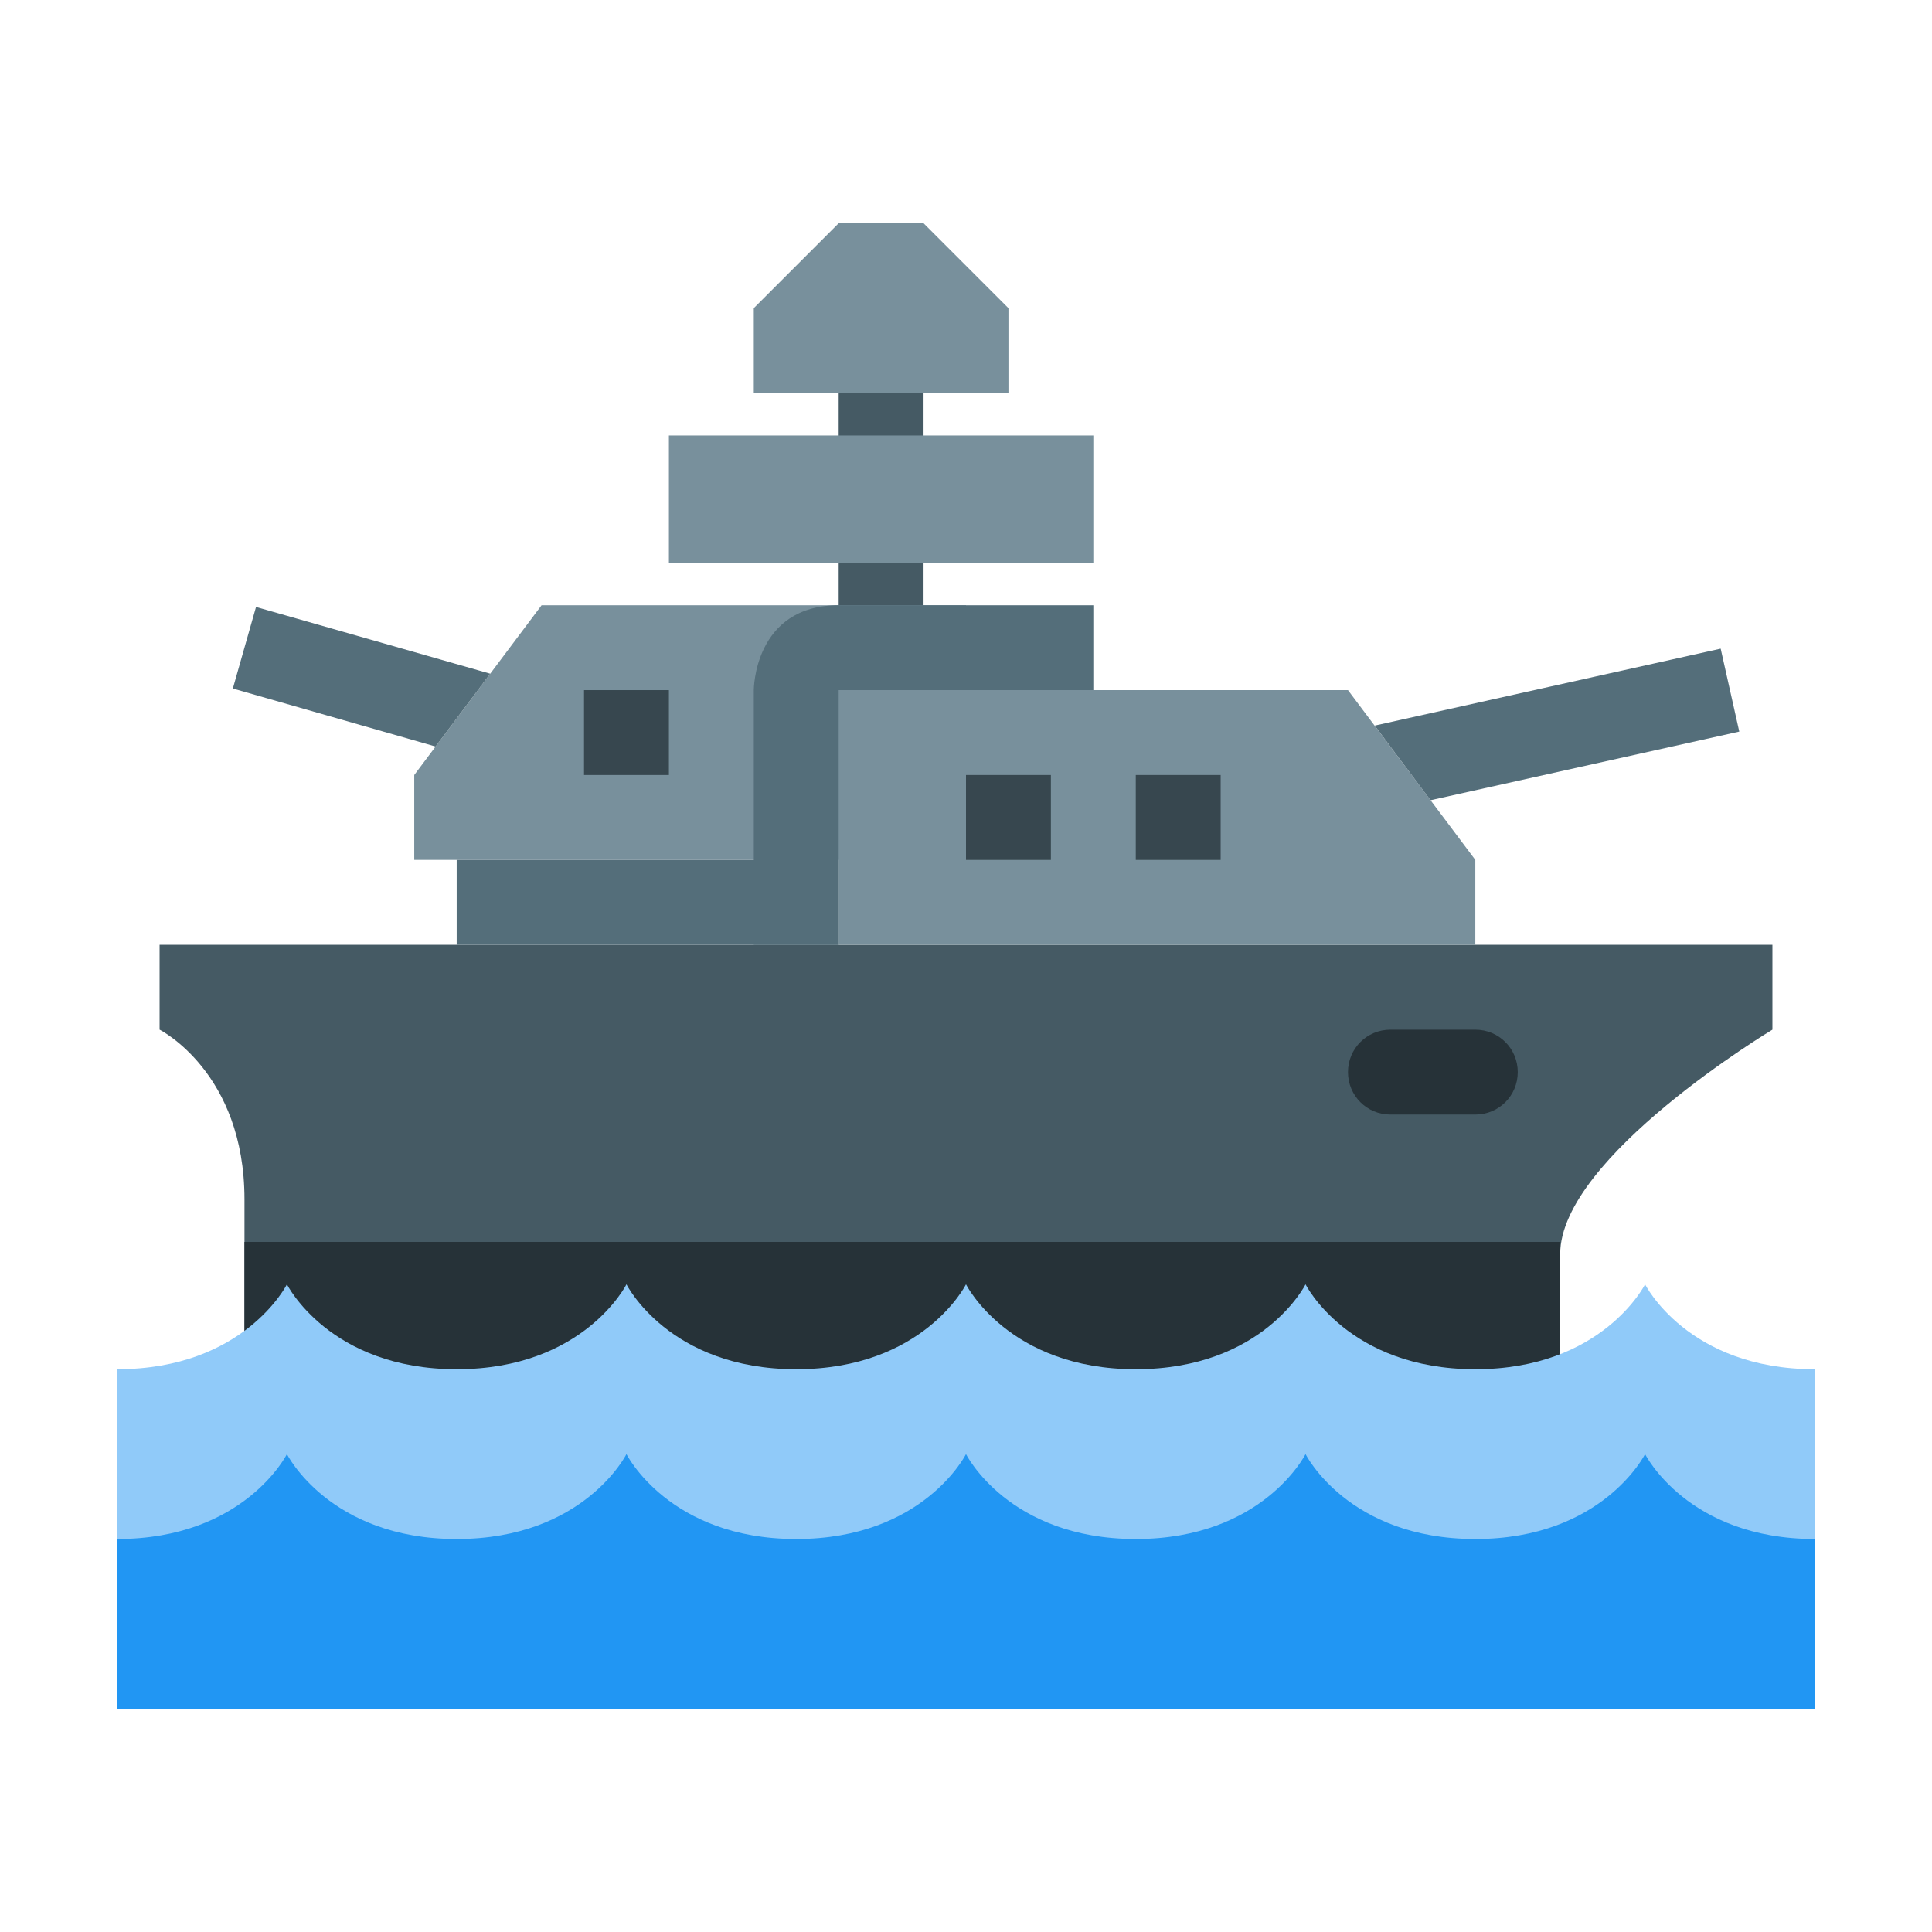
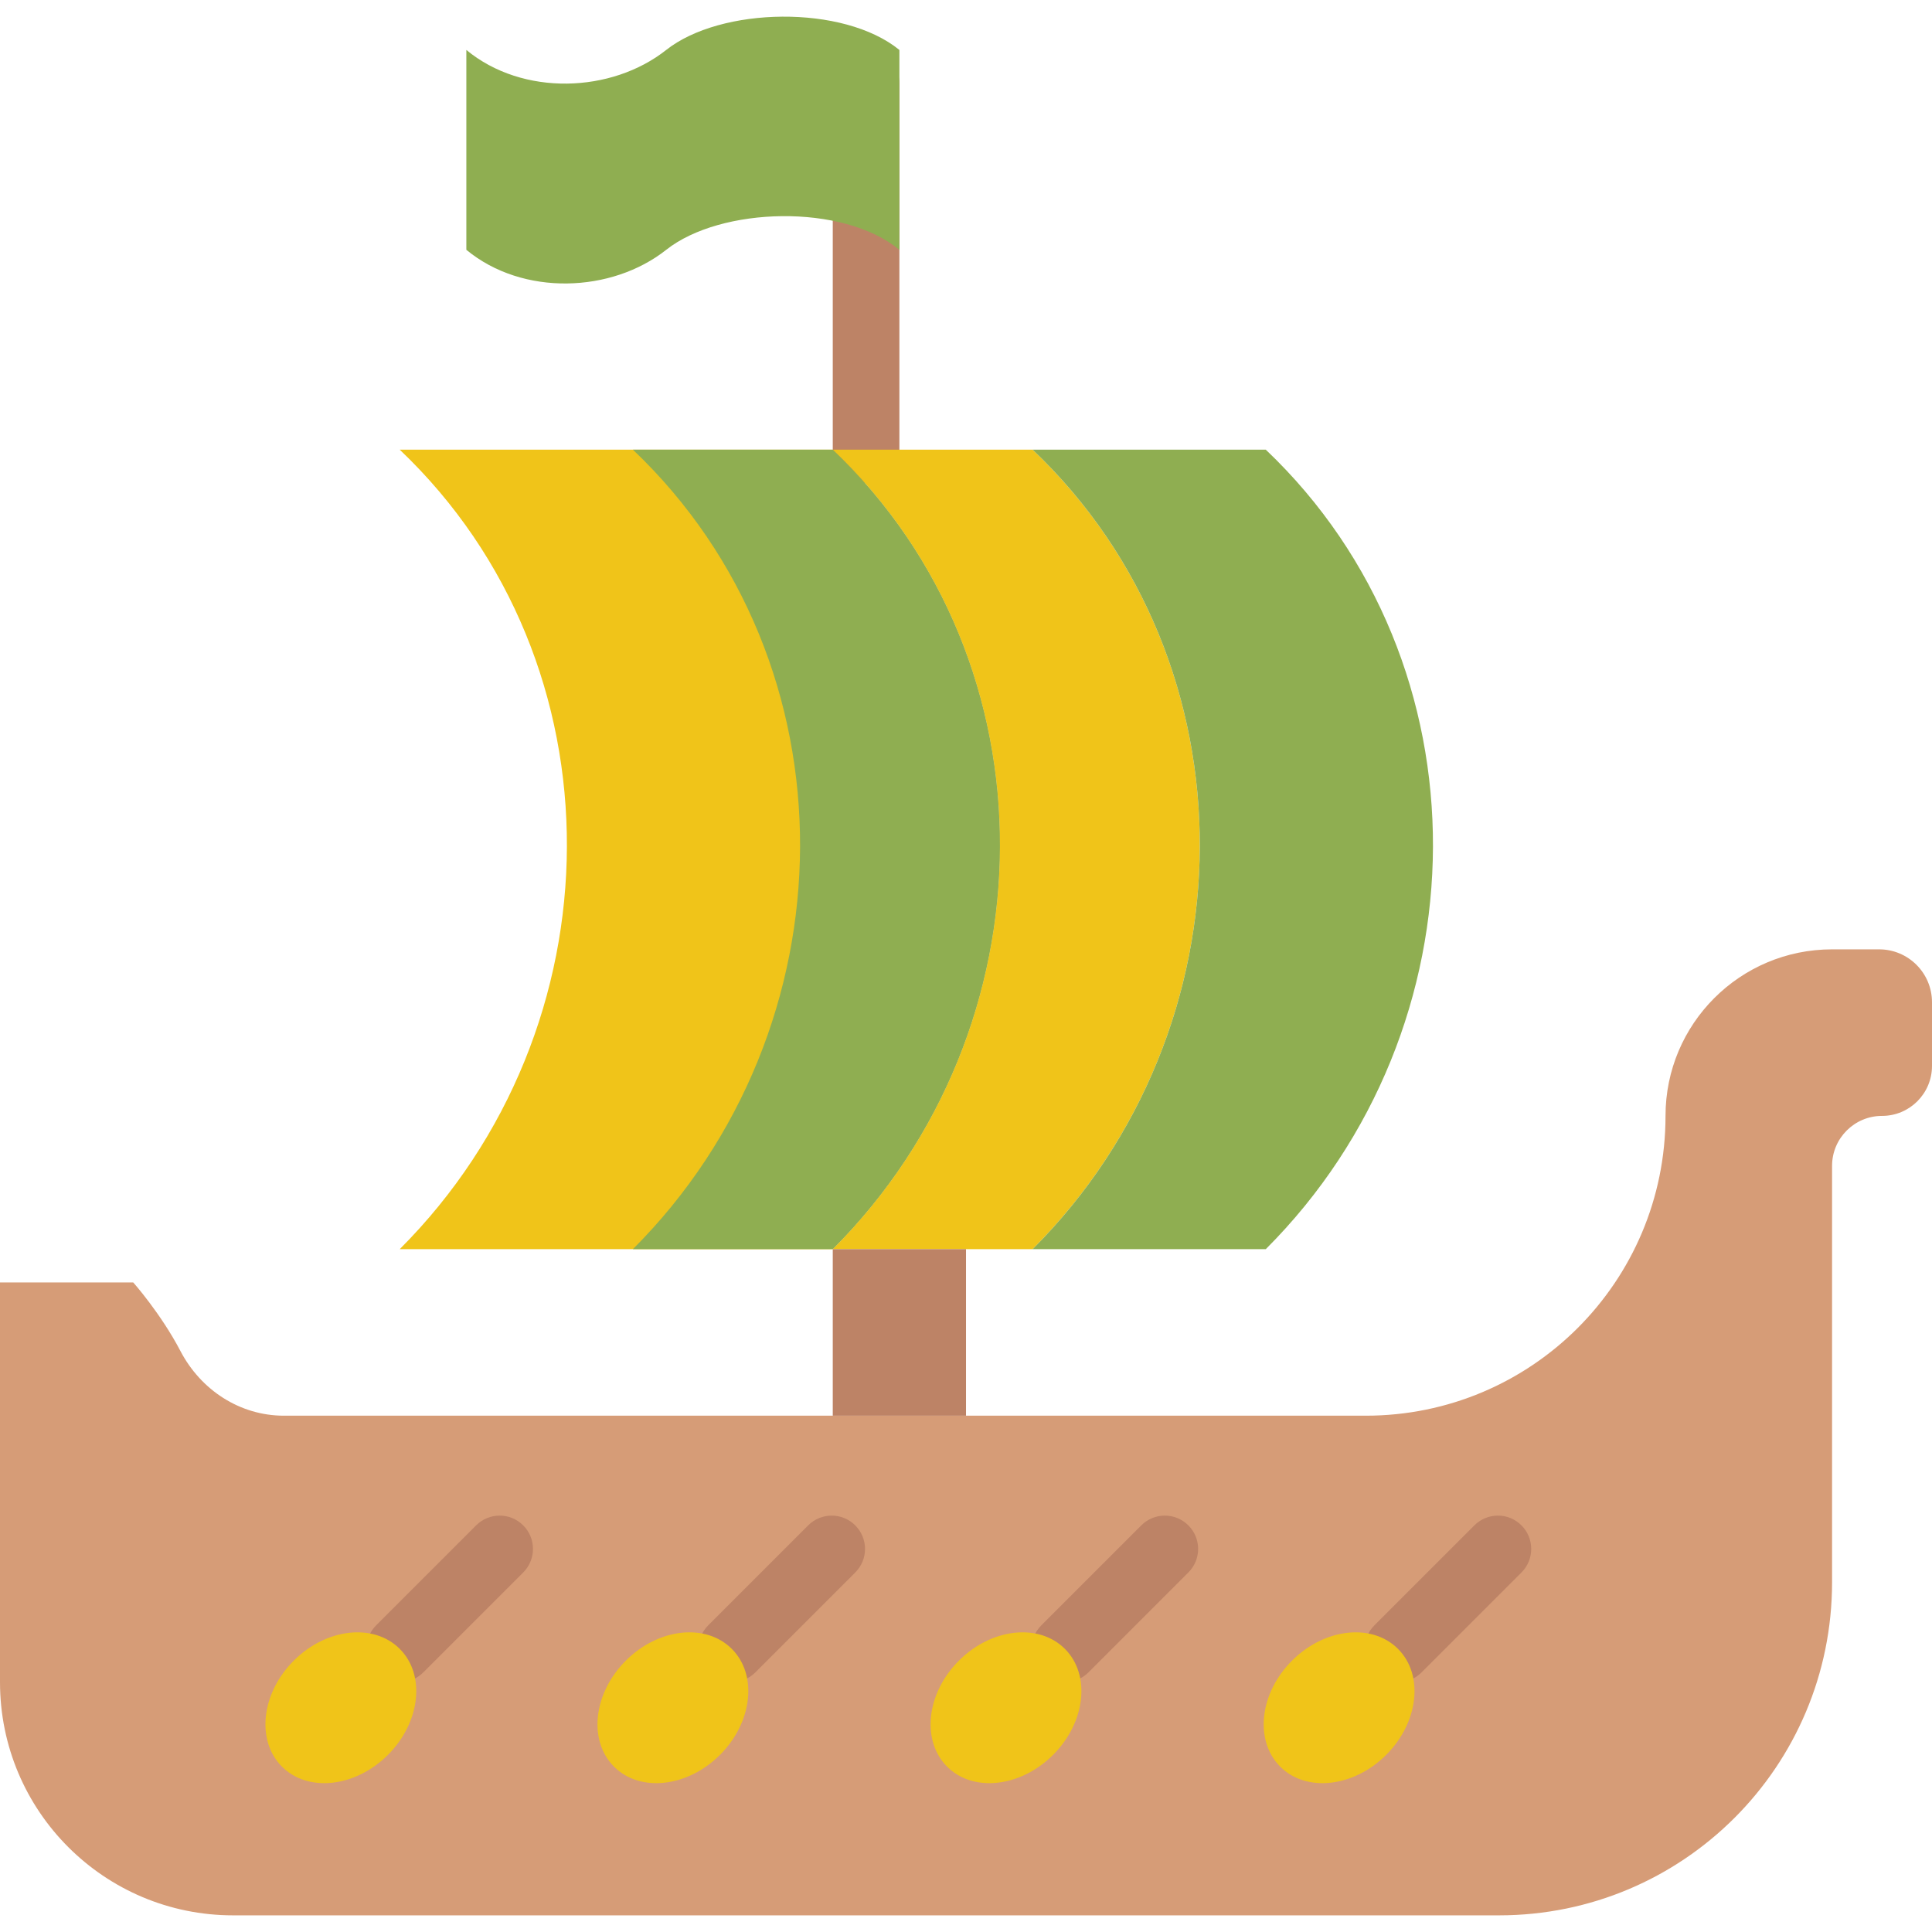
- <svg xmlns="http://www.w3.org/2000/svg" style="isolation:isolate" viewBox="0 0 450 450" width="450" height="450">
-   <defs>
-     <clipPath id="_clipPath_aRIPBE5x3avOgCWjJEW1gLbyPYNkjLdE">
-       <rect width="450" height="450" />
-     </clipPath>
-   </defs>
-   <g clip-path="url(#_clipPath_aRIPBE5x3avOgCWjJEW1gLbyPYNkjLdE)">
-     <g id="Group">
-       <path d=" M 195.343 71.771 L 215.114 71.771 L 215.114 180.514 L 195.343 180.514 L 195.343 71.771 Z  M 363.4 318.914 L 56.943 318.914 L 56.943 279.371 C 56.943 249.714 37.171 239.829 37.171 239.829 L 37.171 220.057 L 412.829 220.057 L 412.829 239.829 C 412.829 239.829 363.4 269.486 363.4 292.075 L 363.4 318.914 Z " fill="rgb(69,90,100)" />
-       <path d=" M 56.943 289.257 L 56.943 338.686 L 363.4 338.686 L 363.4 289.257 L 56.943 289.257 Z  M 353.514 249.714 C 353.514 255.201 349.115 259.6 343.629 259.6 L 323.857 259.6 C 318.371 259.6 313.971 255.201 313.971 249.714 C 313.971 244.228 318.371 239.829 323.857 239.829 L 343.629 239.829 C 349.115 239.829 353.514 244.228 353.514 249.714 Z " fill="rgb(38,50,56)" />
-       <path d=" M 225 140.971 L 126.143 140.971 L 96.486 180.514 L 96.486 200.286 L 225 200.286 L 225 140.971 Z  M 195.343 52 L 215.114 52 L 234.886 71.771 L 234.886 91.543 L 175.571 91.543 L 175.571 71.771 L 195.343 52 Z  M 155.8 101.429 L 254.657 101.429 L 254.657 131.086 L 155.8 131.086 L 155.8 101.429 Z " fill="rgb(120,144,156)" />
-       <path d=" M 343.629 220.057 L 343.629 200.286 L 313.971 160.743 L 195.343 160.743 L 195.343 220.057 L 343.629 220.057 Z " fill="rgb(120,144,156)" />
-       <path d=" M 225 180.514 L 244.771 180.514 L 244.771 200.286 L 225 200.286 L 225 180.514 Z  M 136.029 160.743 L 155.8 160.743 L 155.8 180.514 L 136.029 180.514 L 136.029 160.743 Z  M 264.543 180.514 L 284.314 180.514 L 284.314 200.286 L 264.543 200.286 L 264.543 180.514 Z " fill="rgb(55,71,79)" />
-       <path d=" M 106.371 200.286 L 195.343 200.286 L 195.343 220.057 L 106.371 220.057 L 106.371 200.286 Z " fill="rgb(84,110,122)" />
-       <path d=" M 254.657 140.971 L 195.343 140.971 C 175.571 140.971 175.571 160.743 175.571 160.743 L 175.571 220.057 L 195.343 220.057 L 195.343 160.743 L 254.657 160.743 L 254.657 140.971 Z  M 333.199 186.386 L 405.108 170.401 L 400.778 151.085 L 320.19 169.007 L 333.199 186.386 Z  M 114.181 156.917 L 59.632 141.367 L 54.234 160.367 L 101.458 173.881 L 114.181 156.917 Z " fill="rgb(84,110,122)" />
-       <path d=" M 422.714 318.914 C 393.057 318.914 383.171 299.143 383.171 299.143 C 383.171 299.143 373.286 318.914 343.629 318.914 C 313.971 318.914 304.086 299.143 304.086 299.143 C 304.086 299.143 294.2 318.914 264.543 318.914 C 234.886 318.914 225 299.143 225 299.143 C 225 299.143 215.114 318.914 185.457 318.914 C 155.8 318.914 145.914 299.143 145.914 299.143 C 145.914 299.143 136.029 318.914 106.371 318.914 C 76.714 318.914 66.829 299.143 66.829 299.143 C 66.829 299.143 56.943 318.914 27.286 318.914 L 27.286 398 L 422.714 398 L 422.714 318.914 Z " fill="rgb(144,202,249)" />
-       <path d=" M 422.714 358.457 C 393.057 358.457 383.171 338.686 383.171 338.686 C 383.171 338.686 373.286 358.457 343.629 358.457 C 313.971 358.457 304.086 338.686 304.086 338.686 C 304.086 338.686 294.2 358.457 264.543 358.457 C 234.886 358.457 225 338.686 225 338.686 C 225 338.686 215.114 358.457 185.457 358.457 C 155.8 358.457 145.914 338.686 145.914 338.686 C 145.914 338.686 136.029 358.457 106.371 358.457 C 76.714 358.457 66.829 338.686 66.829 338.686 C 66.829 338.686 56.943 358.457 27.286 358.457 L 27.286 398 L 422.714 398 L 422.714 358.457 Z " fill="rgb(33,150,243)" />
-     </g>
+ <svg xmlns="http://www.w3.org/2000/svg" version="1.1" id="Layer_1" x="0px" y="0px" viewBox="0 0 512 512" style="enable-background:new 0 0 512 512;" xml:space="preserve">
+   <g>
+     <path style="fill:#BD8366;" d="M229.519,128c-4.873,0-8.828-3.955-8.828-8.828V22.069c0-4.873,3.955-8.828,8.828-8.828   c4.873,0,8.828,3.955,8.828,8.828v97.103C238.347,124.046,234.392,128,229.519,128" />
+     <path style="fill:#F0C419;" d="M220.691,119.173H105.933c59.586,56.647,58.553,153.309,0,211.862h114.759   C279.245,272.481,280.278,175.819,220.691,119.173" />
+     <path style="fill:#D69C77;" d="M497.982,251.587h-12.465c-24.391,0-44.138,19.738-44.138,44.138   c0,43.917-35.531,79.448-79.448,79.448H75.238c-11.661,0-22.016-6.797-27.418-17.134c-5.208-9.966-12.509-18.176-12.509-18.176H0   v105.931c0,34.154,27.639,61.793,61.793,61.793h335.448c48.799,0,88.276-39.486,88.276-88.276V308.966   c0-7.309,5.932-13.241,13.241-13.241c7.318,0,13.241-5.932,13.241-13.241v-16.878C512,257.863,505.724,251.587,497.982,251.587" />
+     <path style="fill:#F0C419;" d="M273.657,331.035c58.553-58.553,59.586-155.215,0-211.862h-52.966   c59.586,56.647,58.553,153.309,0,211.862H273.657z" />
+     <path style="fill:#8fae51;" d="M220.691,331.035c58.553-58.553,59.586-155.215,0-211.862h-52.966   c59.586,56.647,58.553,153.309,0,211.862H220.691z" />
+     <polygon style="fill:#BD8366;" points="220.691,375.173 256.002,375.173 256.002,331.035 220.691,331.035  " />
+     <path style="fill:#8fae51;" d="M238.347,13.237v52.966c-14.954-12.359-47.36-11.423-61.793,0s-38.012,12.359-52.966,0V13.237   c14.954,12.359,38.532,11.423,52.966,0S223.499,1.135,238.347,13.237" />
+     <path style="fill:#BD8366;" d="M105.933,445.793c-2.26,0-4.52-0.865-6.241-2.587c-3.452-3.452-3.452-9.031,0-12.482l26.483-26.483   c3.452-3.452,9.031-3.452,12.482,0c3.452,3.452,3.452,9.031,0,12.482l-26.483,26.483   C110.453,444.928,108.193,445.793,105.933,445.793" />
+     <path style="fill:#F0C419;" d="M102.812,465.055c-8.616,8.616-21.195,10.019-28.089,3.125c-6.894-6.894-5.5-19.474,3.125-28.089   c8.616-8.625,21.195-10.019,28.089-3.125C112.832,443.86,111.428,456.44,102.812,465.055" />
+     <path style="fill:#BD8366;" d="M282.205,445.793c-2.26,0-4.52-0.865-6.241-2.587c-3.452-3.452-3.452-9.031,0-12.482l26.483-26.483   c3.452-3.452,9.031-3.452,12.482,0c3.452,3.452,3.452,9.031,0,12.482l-26.483,26.483   C286.724,444.928,284.465,445.793,282.205,445.793" />
+     <path style="fill:#F0C419;" d="M279.083,465.055c-8.616,8.616-21.195,10.019-28.089,3.125c-6.894-6.894-5.5-19.474,3.125-28.089   c8.616-8.625,21.195-10.019,28.089-3.125C289.103,443.86,287.699,456.44,279.083,465.055" />
+     <path style="fill:#BD8366;" d="M370.481,445.793c-2.26,0-4.52-0.865-6.241-2.587c-3.452-3.452-3.452-9.031,0-12.482l26.483-26.483   c3.452-3.452,9.031-3.452,12.482,0c3.443,3.452,3.443,9.031,0,12.482l-26.483,26.483C375,444.928,372.74,445.793,370.481,445.793" />
+     <path style="fill:#F0C419;" d="M367.359,465.055c-8.616,8.616-21.195,10.019-28.089,3.125c-6.894-6.894-5.5-19.474,3.125-28.089   c8.616-8.625,21.195-10.019,28.089-3.125C377.378,443.86,375.975,456.44,367.359,465.055" />
+     <path style="fill:#BD8366;" d="M193.929,445.793c-2.26,0-4.52-0.865-6.241-2.587c-3.452-3.452-3.452-9.031,0-12.482l26.483-26.483   c3.452-3.452,9.031-3.452,12.482,0c3.452,3.452,3.452,9.031,0,12.482l-26.483,26.483   C198.449,444.928,196.189,445.793,193.929,445.793" />
+     <path style="fill:#F0C419;" d="M190.807,465.055c-8.616,8.616-21.195,10.019-28.089,3.125c-6.894-6.894-5.5-19.474,3.125-28.089   c8.616-8.625,21.195-10.019,28.089-3.125C200.827,443.86,199.423,456.44,190.807,465.055" />
+     <path style="fill:#8fae51;" d="M335.45,119.173h-61.793c59.586,56.647,58.553,153.309,0,211.862h61.793   C394.003,272.481,395.036,175.819,335.45,119.173" />
  </g>
+   <g>
+ </g>
+   <g>
+ </g>
+   <g>
+ </g>
+   <g>
+ </g>
+   <g>
+ </g>
+   <g>
+ </g>
+   <g>
+ </g>
+   <g>
+ </g>
+   <g>
+ </g>
+   <g>
+ </g>
+   <g>
+ </g>
+   <g>
+ </g>
+   <g>
+ </g>
+   <g>
+ </g>
+   <g>
+ </g>
</svg>
